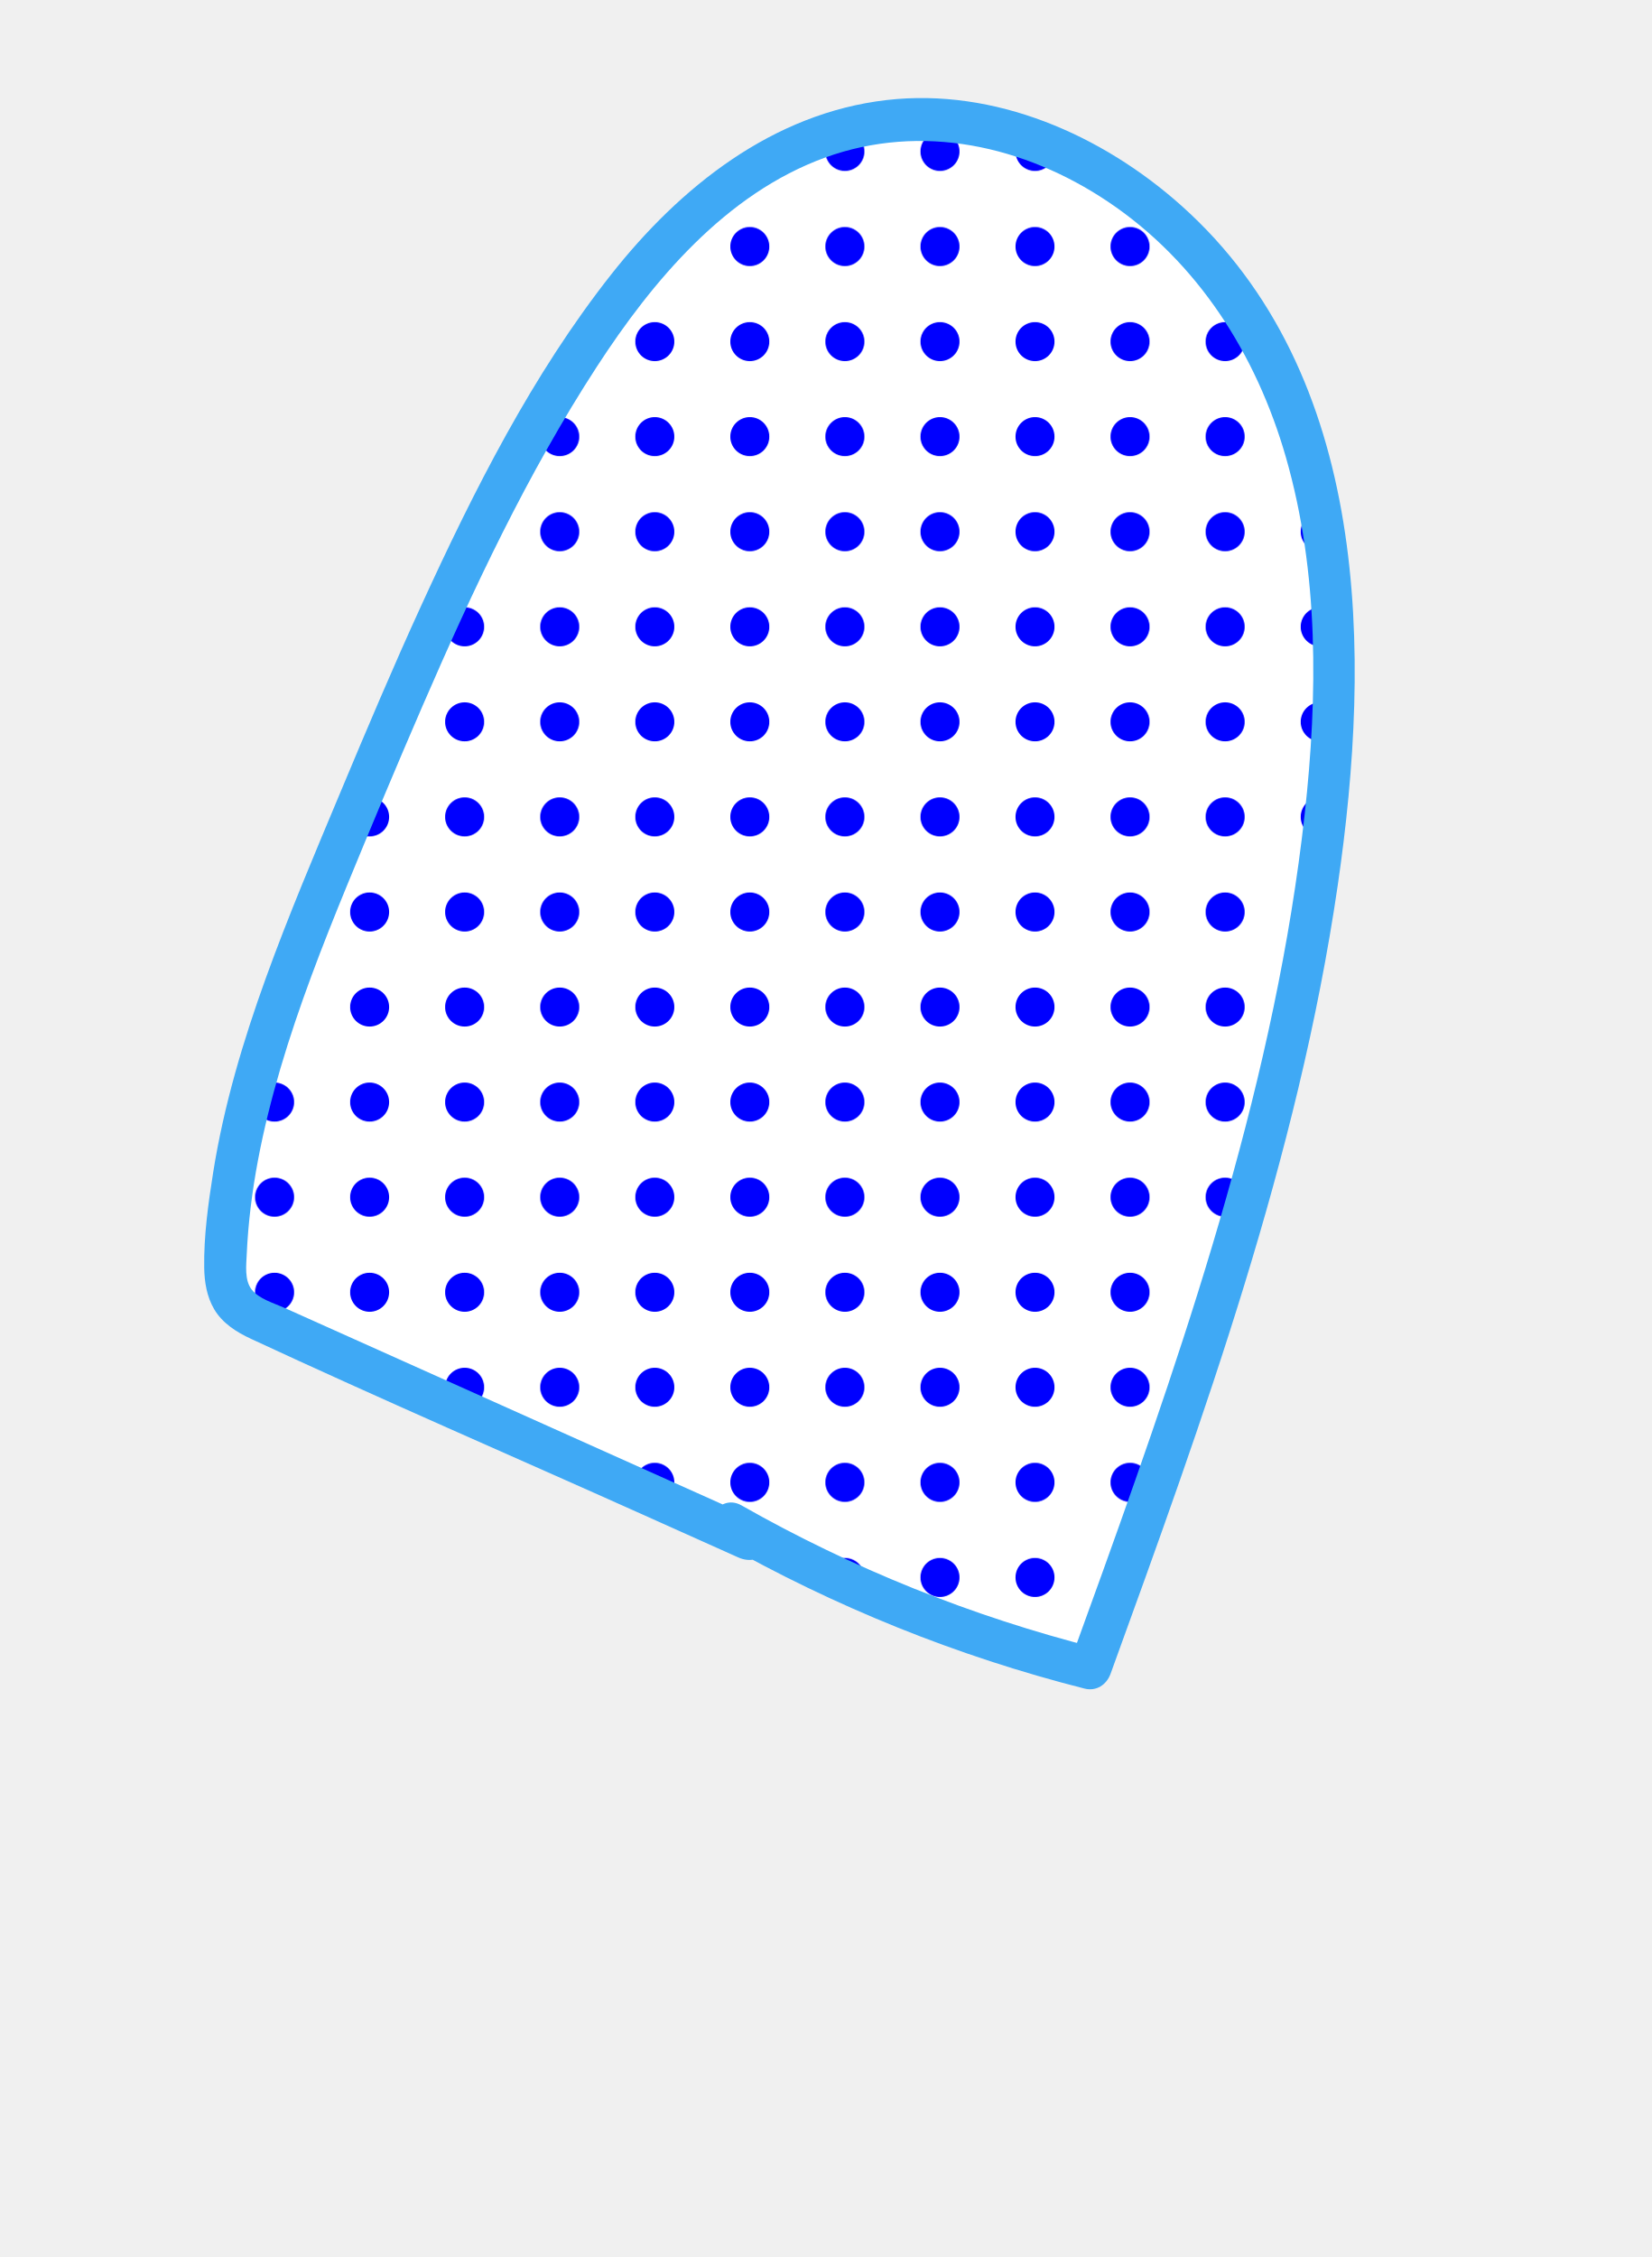
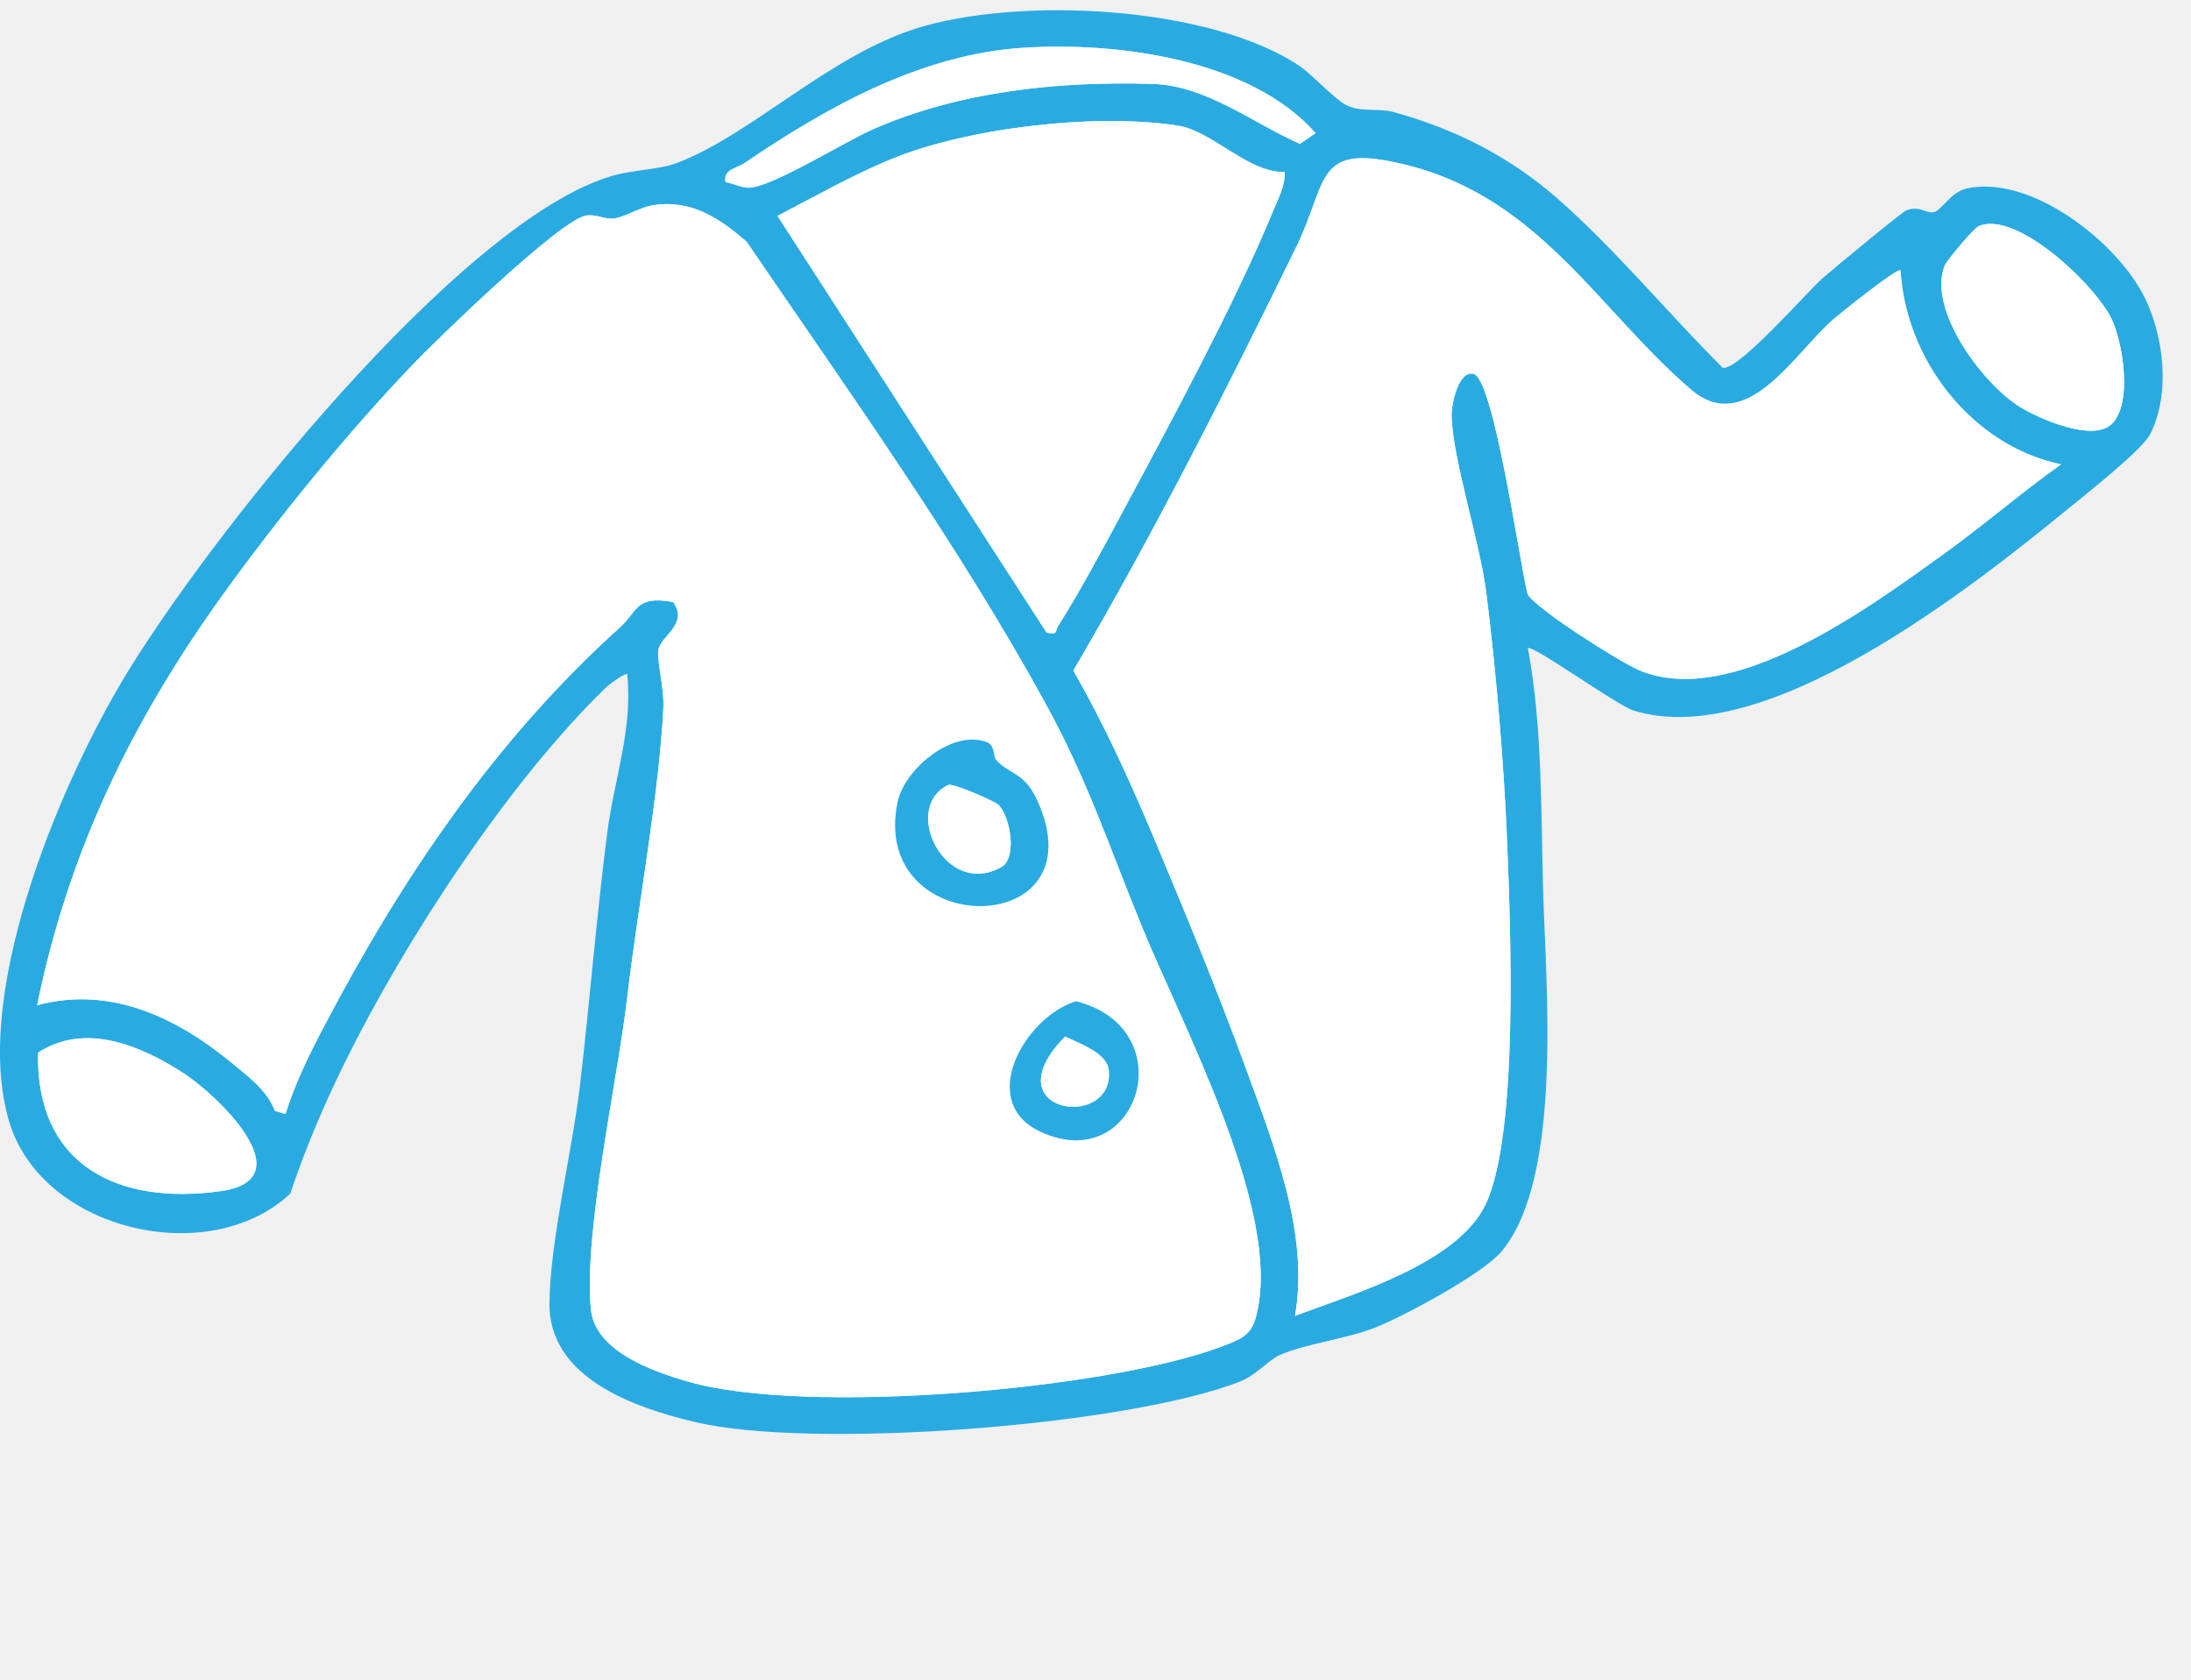
- <svg xmlns="http://www.w3.org/2000/svg" id="Layer_1" data-name="Layer 1" viewBox="0 0 173.704 237.421">
+ <svg xmlns="http://www.w3.org/2000/svg" id="Layer_1" data-name="Layer 1" viewBox="0 0 293.585 225.095">
  <defs>
    <style>
      .cls-1 {
-         fill: none;
+         fill: #fff;
      }

      .cls-2 {
-         fill: blue;
-       }
- 
-       .cls-3 {
-         fill: #3fa9f5;
-       }
- 
-       .cls-4 {
-         fill: #fff;
-       }
- 
-       .cls-5 {
-         fill: url(#New_Pattern);
+         fill: #29abe2;
      }
    </style>
-     <pattern id="New_Pattern" data-name="New Pattern" x="0" y="0" width="10" height="10" patternTransform="translate(-316.1168 -649.0679)" patternUnits="userSpaceOnUse" viewBox="0 0 10 10">
-       <g>
-         <rect class="cls-1" width="10" height="10" />
-         <rect class="cls-4" width="10" height="10" />
-         <circle class="cls-2" cx="5" cy="5" r="2.053" />
-       </g>
-     </pattern>
  </defs>
-   <rect class="cls-1" y="-2" width="173.704" height="237.421" />
-   <g>
-     <path class="cls-5" d="M78.797,161.921c-16.973-7.613-33.946-15.227-50.919-22.84-1.198-.537-2.451-1.118-3.229-2.176-.966-1.313-.996-3.074-.926-4.702.663-15.599,6.764-30.386,12.777-44.794,6.796-16.283,13.632-32.645,22.911-47.652,7.224-11.684,16.911-23.149,30.265-26.368,16.87-4.067,34.686,7.039,42.955,22.295,8.269,15.256,8.745,33.549,6.752,50.787-3.545,30.664-14.16,60.004-24.696,89.019-13.21-3.332-25.966-8.465-37.802-15.212" />
-     <path class="cls-3" d="M79.918,160.003c-13.336-5.982-26.672-11.964-40.008-17.946-3.334-1.496-6.668-2.991-10.002-4.486-1.101-.494-2.67-.935-3.441-1.933-.753-.974-.563-2.533-.512-3.667.299-6.655,1.667-13.206,3.546-19.583,1.93-6.551,4.412-12.924,7.003-19.237s5.224-12.611,7.938-18.872c5.314-12.26,11.041-24.464,18.337-35.69,5.883-9.052,13.567-18.214,24.017-22.012,10.155-3.691,20.988-1.25,29.78,4.651,9.441,6.336,15.603,16.074,18.707,26.89,3.484,12.142,3.354,25.039,1.975,37.496-3.036,27.432-11.94,53.831-21.235,79.673-1.153,3.206-2.316,6.408-3.478,9.61l2.733-1.552c-13.044-3.311-25.569-8.341-37.271-14.988-2.49-1.414-4.731,2.423-2.242,3.836,12.017,6.826,24.937,12.036,38.332,15.436,1.233.313,2.315-.402,2.733-1.552,9.814-27.027,19.719-54.325,23.895-82.903,3.571-24.437,3.504-53.735-16.453-71.551-8.353-7.457-19.637-12.408-30.995-11.099-12.001,1.383-21.725,9.142-28.995,18.368-8.279,10.506-14.41,22.679-19.959,34.791-2.977,6.498-5.76,13.082-8.518,19.674-2.698,6.45-5.437,12.891-7.817,19.468-2.413,6.669-4.453,13.504-5.564,20.52-.518,3.276-.991,6.673-.942,9.997.022,1.506.272,3.056,1.045,4.371.874,1.488,2.349,2.412,3.872,3.121,13.668,6.359,27.523,12.347,41.278,18.516l10.002,4.486c1.094.491,2.388.316,3.039-.797.555-.949.303-2.546-.797-3.039h0Z" />
-   </g>
+   <path class="cls-2" d="M204.733,86.86c1.995,10.809,1.723,21.977,2.052,32.967.367,12.259,2.625,37.941-5.537,47.813-2.517,3.045-12.927,8.616-16.843,10.207-3.785,1.538-9.534,2.219-12.918,3.728-1.598.712-3.043,2.664-5.427,3.59-15.25,5.923-57.277,9.119-72.99,5.375-8.206-1.955-19.549-5.938-19.448-15.918.085-8.349,3.078-20.513,4.099-29.244,1.315-11.247,2.206-22.576,3.65-33.804.916-7.125,3.46-13.963,2.669-21.253-.167-.226-2.368,1.342-2.77,1.731-13.138,12.723-26.943,33.876-35.038,50.274-2.815,5.703-5.314,11.589-7.342,17.627-10.815,10.124-33.074,5.032-37.588-9.43-5.2-16.663,6.272-44.366,14.919-59.016,10.978-18.601,45.412-62.076,65.896-67.968,2.768-.796,6.22-.784,8.674-1.73,10.007-3.855,20.238-14.284,31.951-17.987,13.657-4.318,39.348-3.103,51.424,5.048,1.802,1.217,4.789,4.621,6.463,5.328,2.032.858,4.071.264,6.114.822,8.15,2.226,15.488,5.948,21.821,11.471,7.761,6.769,14.942,15.499,22.278,22.798,2.112.398,11.187-10.08,13.415-12.037,1.311-1.151,10.471-8.742,11.127-9.031,1.693-.747,2.688.387,3.717.213 1-.169,2.264-2.683,4.384-3.164,8.608-1.956,20.247,7.176,23.91,14.637,2.578,5.25,3.454,12.917.703,18.298-1.071,2.094-8.528,7.965-10.902,9.906-13.164,10.763-40.694,32.57-58.29,27.106-2.289-.711-13.54-8.88-14.176-8.358ZM97.228,24.419c1.054.134,2.035.75,3.128.735,3.027-.042,12.845-6.171,16.512-7.786,11.599-5.107,24.8-6.508,37.55-6.126,7.245.217,13.346,5.196,19.768,8.036l2.098-1.437c-8.734-9.902-26.573-12.252-39.169-11.438-13.684.884-26.157,7.856-37.309,15.42-1.122.761-2.976.897-2.576,2.596ZM172.138,23.046c-4.884.125-9.701-5.487-14.265-6.204-10.997-1.727-28.186.257-38.442,4.476-5.199,2.139-10.261,5.021-15.25,7.613l36.059,55.838c1.615.349,1.108-.212,1.543-.89,2.75-4.281,6.053-10.459,8.518-15.045,6.428-11.963,15.301-28.388,20.344-40.692.675-1.647,1.575-3.231,1.493-5.096ZM254.664,36.221c-.354-.431-8.221,5.88-9.02,6.579-5.24,4.585-11.656,15.78-19.081,9.391-12.332-10.612-20.199-25.552-37.934-30.038-12.636-3.196-10.491,1.869-14.993,11.063-9.383,19.163-19.021,38.25-29.814,56.638,4.069,7.086,7.434,14.459,10.606,21.987,4.157,9.864,8.802,21.164,12.477,31.22,3.775,10.328,8.568,22.296,6.619,33.263,7.782-2.916,21.849-7.034,25.572-14.996,4.423-9.46,3.309-37.066,2.854-48.457-.415-10.412-1.477-22.937-2.773-33.294-.89-7.106-4.458-17.695-4.669-23.769-.054-1.554.878-6.181,2.93-5.713,2.751.628,6.244,25.691,7.253,29.515,1.121,1.999,12.281,9.04,14.824,10.146,12.433,5.407,31.036-8.412,40.924-15.514,5.355-3.846,10.349-8.196,15.73-12.014-11.911-2.487-20.809-13.969-21.505-26.006ZM139.971,94.037c-11.571-21.062-26.223-41.544-39.941-61.662-3.689-3.197-7.495-5.686-12.55-4.867-1.874.304-3.765,1.613-5.234,1.772-1.296.14-2.417-.647-3.767-.382-3.593.705-19.839,16.474-23.281,20.073-8.739,9.137-18.15,20.705-25.538,31.007-12.069,16.83-20.514,34.263-24.683,54.726,9.735-2.632,18.615,1.591,25.991,7.655,2.203,1.811,4.876,3.79,5.855,6.483l1.435.431c1.277-4.111,3.205-8.005,5.198-11.803,10.401-19.819,22.887-38.332,39.578-53.361,2.444-2.2,2.125-4.387,7.174-3.427,2.139,3.027-1.813,4.538-2.007,6.528-.155,1.586.808,4.976.687,7.614-.517,11.244-3.461,26.978-4.846,38.843-1.337,11.447-5.804,31.025-4.881,41.655.494,5.697,8.092,8.389,13.059,9.823,15.667,4.524,55.82,1.105,71.266-4.633,3.603-1.339,4.549-1.798,5.194-5.902,2.189-13.922-10.231-37.225-15.611-50.313-4.5-10.947-7.255-19.623-13.098-30.26ZM282.932,56.843c2.816-2.647,1.58-10.618.088-13.944-2.022-4.508-12.87-14.883-17.928-12.567-.654.299-4.222,4.554-4.495,5.221-2.404,5.893,5.113,15.952,10.087,18.987,2.645,1.614,9.695,4.701,12.247,2.303ZM5.094,141.062c-.29,15.077,10.652,20.46,24.444,18.555,11.377-1.572-.37-12.838-4.903-15.779-5.744-3.726-13.215-6.908-19.541-2.776Z" />
+   <path class="cls-1" d="M139.971,94.037c5.844,10.637,8.598,19.313,13.098,30.26,5.38,13.088,17.8,36.391,15.611,50.313-.645,4.105-1.591,4.564-5.194,5.902-15.446,5.738-55.598,9.157-71.266,4.633-4.967-1.434-12.565-4.126-13.059-9.823-.922-10.631,3.545-30.209,4.881-41.655,1.386-11.865,4.329-27.6,4.846-38.843.121-2.637-.842-6.028-.687-7.614.194-1.99,4.146-3.501,2.007-6.528-5.05-.96-4.731,1.227-7.174,3.427-16.691,15.029-29.177,33.542-39.578,53.361-1.993,3.798-3.921,7.692-5.198,11.803l-1.435-.431c-.979-2.694-3.652-4.672-5.855-6.483-7.375-6.064-16.256-10.288-25.991-7.655,4.169-20.463,12.614-37.896,24.683-54.726,7.388-10.302,16.799-21.87,25.538-31.007,3.442-3.599,19.688-19.368,23.281-20.073,1.35-.265,2.472.522,3.767.382,1.47-.159,3.36-1.468,5.234-1.772,5.055-.819,8.861,1.669,12.55,4.867,13.718,20.117,28.37,40.599,39.941,61.662ZM133.509,101.888c-.484-.512-.119-2.025-1.335-2.464-4.67-1.687-11.001,3.711-11.899,8.046-3.865,18.662,27.359,18.623,18.684-.275-1.698-3.7-3.616-3.368-5.45-5.308ZM144.162,134.169c-6.911,2.168-13.373,13.582-4.631,17.538,13.052,5.905,19.17-13.884,4.631-17.538Z" />
+   <path class="cls-1" d="M254.664,36.221c.696,12.038,9.594,23.519,21.505,26.006-5.38,3.818-10.375,8.168-15.73,12.014-9.887,7.102-28.491,20.922-40.924,15.514-2.543-1.106-13.702-8.146-14.824-10.146-1.009-3.824-4.503-28.888-7.253-29.515-2.052-.468-2.984,4.159-2.93,5.713.211,6.074,3.779,16.662,4.669,23.769,1.296,10.357,2.358,22.881,2.773,33.294.454,11.391,1.569,38.997-2.854,48.457-3.723,7.963-17.791,12.08-25.572,14.996,1.949-10.967-2.844-22.936-6.619-33.263-3.675-10.055-8.32-21.355-12.477-31.22-3.172-7.528-6.537-14.901-10.606-21.987,10.792-18.388,20.43-37.475,29.814-56.638,4.502-9.194,2.357-14.259,14.993-11.063,17.736,4.486,25.602,19.427,37.934,30.038,7.425,6.389,13.841-4.806,19.081-9.391.799-.699,8.665-7.011,9.02-6.579Z" />
+   <path class="cls-1" d="M172.138,23.046c.082,1.865-.818,3.449-1.493,5.096-5.043,12.304-13.916,28.729-20.344,40.692-2.464,4.586-5.768,10.764-8.518,15.045-.435.678.072,1.239-1.543.89l-36.059-55.838c4.989-2.592,10.051-5.474,15.25-7.613,10.256-4.219,27.444-6.203,38.442-4.476,4.564.717,9.381,6.329,14.265,6.204Z" />
+   <path class="cls-1" d="M282.932,56.843c-2.552,2.398-9.603-.689-12.247-2.303-4.974-3.035-12.491-13.094-10.087-18.987.272-.667,3.841-4.922,4.495-5.221,5.058-2.316,15.906,8.059,17.928,12.567,1.492,3.326,2.729,11.298-.088,13.944Z" />
+   <path class="cls-1" d="M5.094,141.062c6.325-4.132,13.797-.95,19.541,2.776,4.533,2.941,16.279,14.207,4.903,15.779-13.792,1.905-24.734-3.478-24.444-18.555Z" />
+   <path class="cls-1" d="M97.228,24.419c-.4-1.699,1.455-1.835,2.576-2.596,11.152-7.564,23.625-14.536,37.309-15.42,12.596-.814,30.435,1.536,39.169,11.438l-2.098,1.437c-6.421-2.84-12.522-7.819-19.768-8.036-12.749-.382-25.951,1.019-37.55,6.126-3.667,1.615-13.485,7.744-16.512,7.786-1.093.015-2.073-.601-3.128-.735Z" />
+   <path class="cls-2" d="M133.509,101.888c1.834,1.94,3.752,1.608,5.45,5.308,8.675,18.898-22.549,18.937-18.684.275.898-4.335,7.228-9.734,11.899-8.046,1.216.439.851,1.951,1.335,2.464ZM133.794,107.853c-.52-.507-6.135-2.949-6.725-2.668-6.44,3.071-.315,15.512,7.33,10.865,1.864-1.472.921-6.709-.606-8.197Z" />
+   <path class="cls-2" d="M144.162,134.169c14.538,3.654,8.42,23.443-4.631,17.538-8.742-3.955-2.28-15.37,4.631-17.538ZM142.714,138.897c-10.078,10.294,6.659,12.679,5.854,4.511-.23-2.328-3.997-3.601-5.854-4.511Z" />
+   <path class="cls-1" d="M133.794,107.853c1.527,1.488,2.47,6.725.606,8.197-7.645,4.647-13.771-7.794-7.33-10.865.59-.281,6.204,2.161,6.725,2.668Z" />
+   <path class="cls-1" d="M142.714,138.897c1.856.91,5.624,2.184,5.854,4.511.805,8.167-15.932,5.782-5.854-4.511Z" />
</svg>
